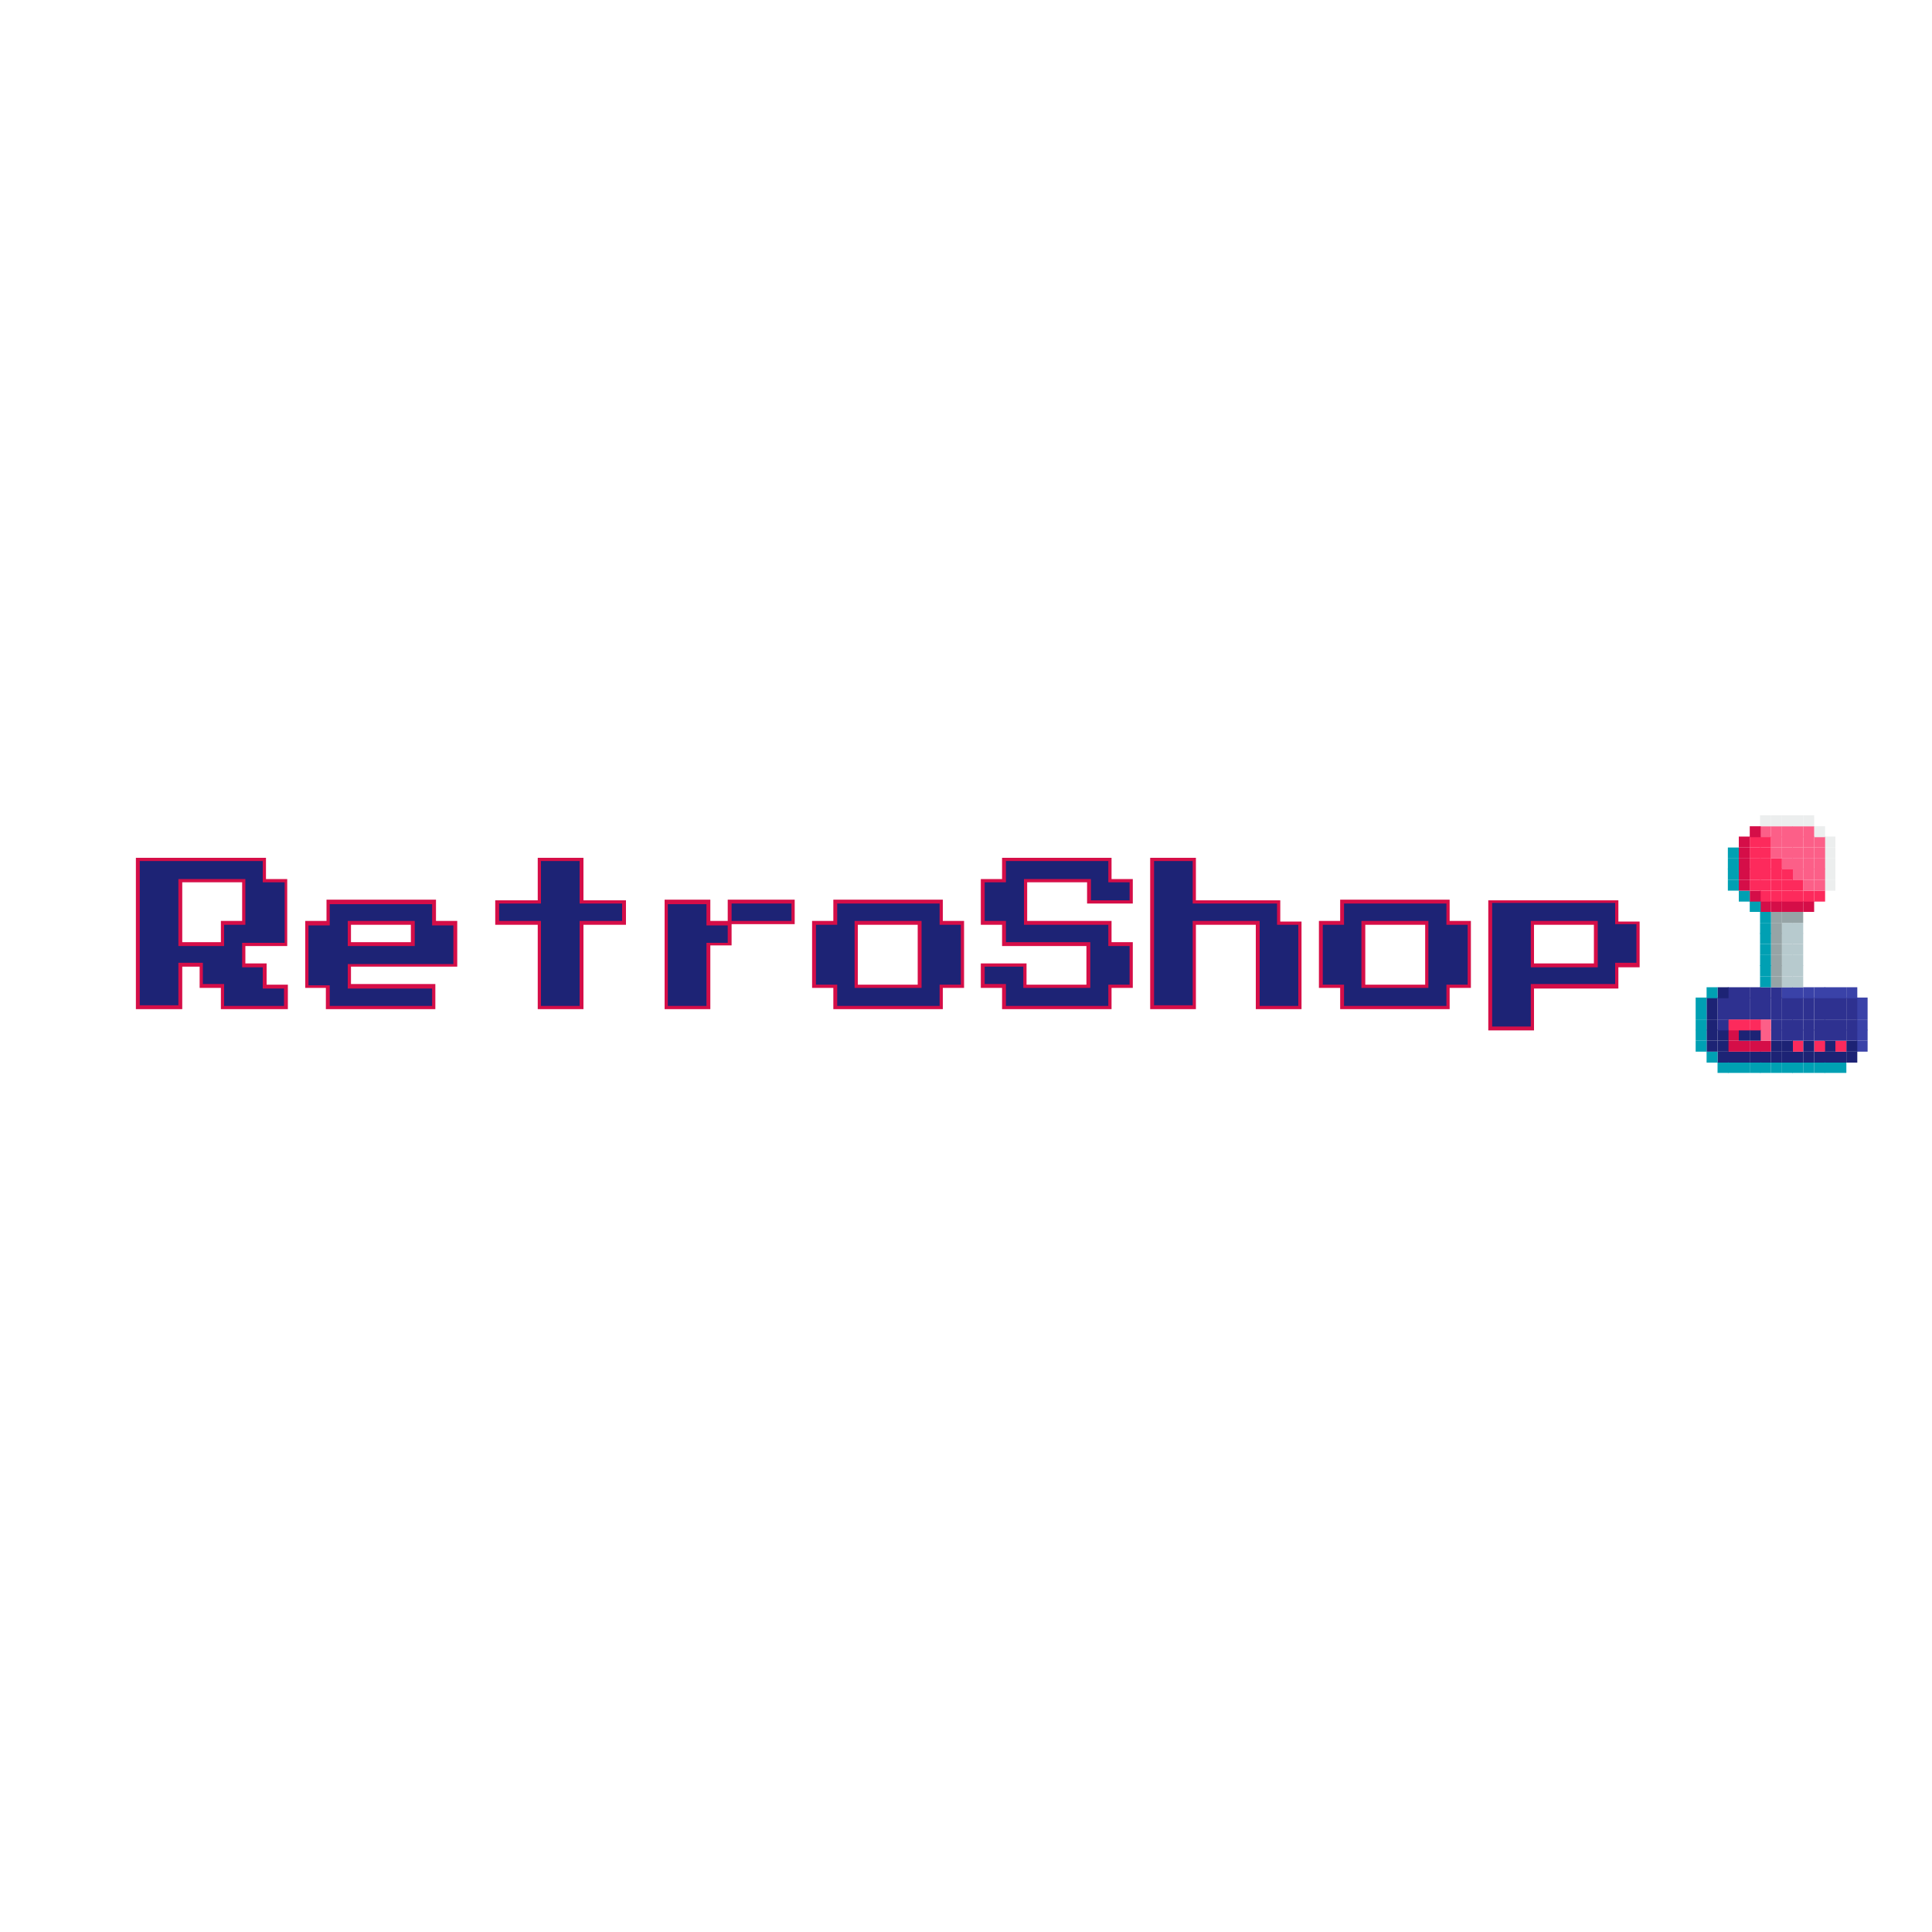
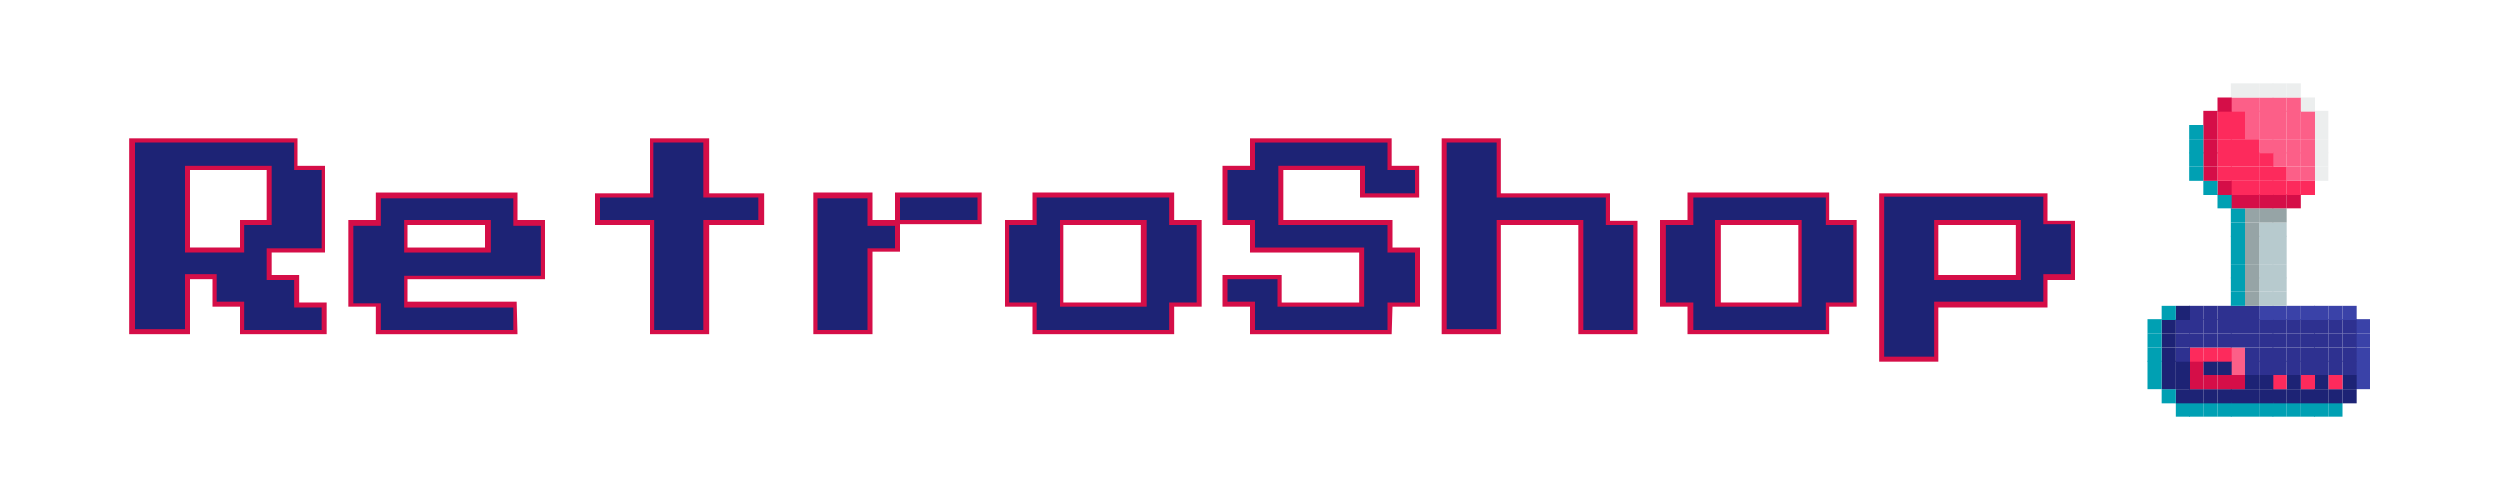
- <svg xmlns="http://www.w3.org/2000/svg" version="1.1" id="Capa_1" x="0px" y="0px" viewBox="0 0 30 30" style="enable-background:new 0 0 30 30;" xml:space="preserve">
+ <svg xmlns="http://www.w3.org/2000/svg" version="1.1" id="Capa_1" x="0px" y="0px" viewBox="0 0 30 6" style="enable-background:new 0 0 30 6;" xml:space="preserve">
  <style type="text/css">
	.st0{fill:#1D2375;}
	.st1{fill:#D50E48;}
	.st2{fill:#3A42A8;}
	.st3{fill:#2E3190;}
	.st4{fill:#00A0B3;}
	.st5{fill:#FD2A5C;}
	.st6{fill:#ECEEEE;}
	.st7{fill:#FC5F88;}
	.st8{fill:#B7CACE;}
	.st9{fill:#96A4A6;}
</style>
  <g>
    <g>
-       <path class="st0" d="M2.14,15.64v-2.3h1.97v0.33h0.33v0.98H3.78v0.33h0.33v0.33h0.33v0.33H3.45v-0.33H3.13v-0.33H2.8v0.66H2.14z     M2.8,14.66h0.66v-0.33h0.33v-0.66H2.8V14.66z" />
-       <path class="st1" d="M4.47,15.67H3.43v-0.33H3.1v-0.33H2.83v0.66H2.11v-2.35h2.02v0.33h0.33v1.04H3.81v0.27h0.33v0.33h0.33V15.67z     M3.48,15.62h0.93v-0.27H4.08v-0.33H3.76v-0.38h0.66V13.7H4.08v-0.33H2.17v2.24h0.6v-0.66h0.38v0.33h0.33V15.62z M3.48,14.69H2.77    v-1.04h1.04v0.71H3.48V14.69z M2.83,14.63h0.6V14.3h0.33v-0.6H2.83V14.63z" />
+       <g>
+         <path class="st0" d="M1.59,3.98v-2.3h1.97v0.33h0.33v0.98H3.22v0.33h0.33v0.33h0.33v0.33H2.89V3.65H2.58V3.32H2.24v0.66     L1.59,3.98z M2.24,3h0.66V2.67h0.33V2.01H2.24V3z" />
+         <path class="st1" d="M3.91,4.01H2.88V3.68H2.55V3.35H2.28v0.66H1.55V1.66h2.02v0.33h0.33v1.04H3.26V3.3h0.33v0.33h0.33V4.01z      M2.93,3.96h0.93V3.69H3.53V3.36H3.2V2.98h0.66V2.04H3.53V1.71H1.62v2.24h0.6V3.29H2.6v0.33h0.33V3.96z M2.93,3.03H2.22V1.99     h1.04V2.7H2.93V3.03z M2.28,2.97h0.6V2.64H3.2v-0.6H2.28V2.97z" />
+       </g>
+       <g>
+         <path class="st0" d="M4.55,3.98V3.65H4.22V2.67h0.33V2.34h1.64v0.33h0.33v0.66H4.87v0.33h1.31v0.33L4.55,3.98L4.55,3.98z M4.87,3     h0.98V2.67H4.87V3z" />
+         <path class="st1" d="M6.21,4.01h-1.7V3.68H4.18V2.64h0.33V2.31h1.7v0.33h0.33v0.71H4.89v0.27H6.2L6.21,4.01z M4.57,3.96h1.59     V3.69H4.85V3.31h1.64v-0.6H6.16V2.38H4.57v0.33H4.24v0.93h0.33V3.96z M5.88,3.03H4.85V2.64h1.04v0.39H5.88z M4.89,2.97h0.93V2.7     H4.89V2.97z" />
+       </g>
+       <g>
+         <path class="st0" d="M7.83,3.98V2.67H7.16V2.34h0.66V1.68h0.66v0.66h0.66v0.33H8.47v1.31L7.83,3.98z" />
+         <path class="st1" d="M8.51,4.01H7.8V2.7H7.14V2.32H7.8V1.66h0.71v0.66h0.66V2.7H8.51V4.01z M7.84,3.96h0.6V2.64H9.1V2.37H8.44     V1.71h-0.6v0.66H7.2v0.27h0.65V3.96z" />
+       </g>
+       <g>
+         <path class="st0" d="M10.44,2.67h0.33V3h-0.33v0.98H9.78V2.34h0.66V2.67z M11.76,2.34v0.33h-0.98V2.34H11.76z" />
+         <path class="st1" d="M10.47,4.01H9.76v-1.7h0.71v0.33h0.27V2.31h1.04v0.38h-0.98v0.33h-0.33L10.47,4.01z M9.81,3.96h0.6V2.98     h0.33V2.71h-0.33V2.38h-0.6V3.96z M10.8,2.64h0.93V2.37H10.8V2.64z" />
+       </g>
+       <g>
+         <path class="st0" d="M12.41,3.98V3.65h-0.33V2.67h0.33V2.34h1.64v0.33h0.33v0.98h-0.33v0.33L12.41,3.98z M12.74,3.66h0.98V2.68     h-0.98V3.66z" />
+         <path class="st1" d="M14.09,4.01h-1.7V3.68h-0.33V2.64h0.33V2.31h1.7v0.33h0.33v1.04h-0.33V4.01z M12.44,3.96h1.59V3.63h0.33V2.7     h-0.33V2.37h-1.59V2.7h-0.33v0.93h0.33V3.96z M13.76,3.68h-1.04V2.64h1.04V3.68z M12.76,3.63h0.93V2.7h-0.93V3.63z" />
+       </g>
+       <g>
+         <path class="st0" d="M15.03,3.98V3.65H14.7V3.32h0.66v0.33h0.98V2.99h-1.31V2.66H14.7V2h0.33V1.67h1.64V2H17v0.34h-0.66V2.01     h-0.98v0.66h1.31V3H17v0.66h-0.33v0.33L15.03,3.98L15.03,3.98z" />
+         <path class="st1" d="M16.7,4.01h-1.7V3.68h-0.33V3.3h0.71v0.33h0.93v-0.6h-1.31V2.7h-0.33V1.99h0.33V1.66h1.7v0.33h0.33v0.38     h-0.71V2.04H15.4v0.6h1.31v0.33h0.33v0.71h-0.33L16.7,4.01z M15.06,3.96h1.59V3.63h0.33v-0.6h-0.33V2.7h-1.31V1.99h1.04v0.33h0.6     V2.04h-0.33V1.71h-1.59v0.33h-0.33v0.6h0.33v0.33h1.31v0.71h-1.04V3.35h-0.6v0.27h0.33L15.06,3.96z" />
+       </g>
+       <g>
+         <path class="st0" d="M17.33,3.98v-2.3h0.66v0.66h1.31v0.33h0.33v1.31h-0.66V2.67h-0.98v1.31L17.33,3.98z" />
+         <path class="st1" d="M19.65,4.01h-0.71V2.7h-0.93v1.31h-0.71V1.66h0.71v0.66h1.31v0.33h0.33V4.01z M19,3.96h0.6V2.7h-0.33V2.37     h-1.31V1.71h-0.6v2.24h0.6V2.64h1.04L19,3.96z" />
+       </g>
+       <g>
+         <path class="st0" d="M20.28,3.98V3.65h-0.33V2.67h0.33V2.34h1.64v0.33h0.33v0.98h-0.33v0.33L20.28,3.98z M20.61,3.66h0.98V2.68     h-0.98V3.66z" />
+         <path class="st1" d="M21.95,4.01h-1.7V3.68h-0.33V2.64h0.33V2.31h1.7v0.33h0.33v1.04h-0.33V4.01z M20.32,3.96h1.59V3.63h0.33V2.7     h-0.33V2.37h-1.59V2.7h-0.33v0.93h0.33V3.96z M21.62,3.68h-1.04V2.64h1.04V3.68z M20.65,3.63h0.93V2.7h-0.93V3.63z" />
+       </g>
+       <g>
+         <path class="st0" d="M22.58,4.31V2.34h1.97v0.33h0.33v0.66h-0.33v0.33h-1.31v0.66L22.58,4.31L22.58,4.31z M23.24,3.33h0.98V2.67     h-0.98V3.33z" />
+         <path class="st1" d="M23.26,4.34h-0.71V2.32h2.02v0.33h0.33v0.71h-0.33v0.33h-1.31L23.26,4.34z M22.61,4.28h0.6V3.62h1.31V3.29     h0.33v-0.6h-0.33V2.36h-1.91V4.28z M24.25,3.36h-1.04V2.64h1.04L24.25,3.36z M23.26,3.3h0.93V2.7h-0.93V3.3z" />
+       </g>
    </g>
    <g>
-       <path class="st0" d="M5.1,15.64v-0.33H4.77v-0.98H5.1V14h1.64v0.33h0.33v0.66H5.42v0.33h1.31v0.33H5.1z M5.42,14.66h0.98v-0.33    H5.42V14.66z" />
-       <path class="st1" d="M6.76,15.67h-1.7v-0.33H4.74V14.3h0.33v-0.33h1.7v0.33h0.33v0.71H5.45v0.27h1.31V15.67z M5.12,15.62h1.59    v-0.27H5.4v-0.38h1.64v-0.6H6.71v-0.33H5.12v0.33H4.79v0.93h0.33V15.62z M6.43,14.69H5.4V14.3h1.04V14.69z M5.45,14.63h0.93v-0.27    H5.45V14.63z" />
-     </g>
-     <g>
-       <path class="st0" d="M8.38,15.64v-1.31H7.72V14h0.66v-0.66h0.66V14h0.66v0.33H9.03v1.31H8.38z" />
-       <path class="st1" d="M9.06,15.67H8.35v-1.31H7.69v-0.38h0.66v-0.66h0.71v0.66h0.66v0.38H9.06V15.67z M8.4,15.62H9V14.3h0.66v-0.27    H9v-0.66H8.4v0.66H7.75v0.27H8.4V15.62z" />
-     </g>
-     <g>
-       <path class="st0" d="M11,14.33h0.33v0.33H11v0.98h-0.66V14H11V14.33z M12.31,14v0.33h-0.98V14H12.31z" />
-       <path class="st1" d="M11.03,15.67h-0.71v-1.7h0.71v0.33h0.27v-0.33h1.04v0.38h-0.98v0.33h-0.33V15.67z M10.37,15.62h0.6v-0.98    h0.33v-0.27h-0.33v-0.33h-0.6V15.62z M11.36,14.3h0.93v-0.27h-0.93V14.3z" />
-     </g>
-     <g>
-       <path class="st0" d="M12.97,15.64v-0.33h-0.33v-0.98h0.33V14h1.64v0.33h0.33v0.98h-0.33v0.33H12.97z M13.3,15.32h0.98v-0.98H13.3    V15.32z" />
-       <path class="st1" d="M14.64,15.67h-1.7v-0.33h-0.33V14.3h0.33v-0.33h1.7v0.33h0.33v1.04h-0.33V15.67z M13,15.62h1.59v-0.33h0.33    v-0.93h-0.33v-0.33H13v0.33h-0.33v0.93H13V15.62z M14.31,15.34h-1.04V14.3h1.04V15.34z M13.32,15.29h0.93v-0.93h-0.93V15.29z" />
-     </g>
-     <g>
-       <path class="st0" d="M15.59,15.64v-0.33h-0.33v-0.33h0.66v0.33h0.98v-0.66h-1.31v-0.33h-0.33v-0.66h0.33v-0.33h1.64v0.33h0.33V14    h-0.66v-0.33h-0.98v0.66h1.31v0.33h0.33v0.66h-0.33v0.33H15.59z" />
-       <path class="st1" d="M17.26,15.67h-1.7v-0.33h-0.33v-0.38h0.71v0.33h0.93v-0.6h-1.31v-0.33h-0.33v-0.71h0.33v-0.33h1.7v0.33h0.33    v0.38h-0.71V13.7h-0.93v0.6h1.31v0.33h0.33v0.71h-0.33V15.67z M15.62,15.62h1.59v-0.33h0.33v-0.6h-0.33v-0.33h-1.31v-0.71h1.04    v0.33h0.6V13.7h-0.33v-0.33h-1.59v0.33h-0.33v0.6h0.33v0.33h1.31v0.71h-1.04v-0.33h-0.6v0.27h0.33V15.62z" />
-     </g>
-     <g>
-       <path class="st0" d="M17.89,15.64v-2.3h0.66V14h1.31v0.33h0.33v1.31h-0.66v-1.31h-0.98v1.31H17.89z" />
-       <path class="st1" d="M20.21,15.67H19.5v-1.31h-0.93v1.31h-0.71v-2.35h0.71v0.66h1.31v0.33h0.33V15.67z M19.56,15.62h0.6v-1.26    h-0.33v-0.33h-1.31v-0.66h-0.6v2.24h0.6V14.3h1.04V15.62z" />
-     </g>
-     <g>
-       <path class="st0" d="M20.84,15.64v-0.33h-0.33v-0.98h0.33V14h1.64v0.33h0.33v0.98h-0.33v0.33H20.84z M21.17,15.32h0.98v-0.98    h-0.98V15.32z" />
-       <path class="st1" d="M22.51,15.67h-1.7v-0.33h-0.33V14.3h0.33v-0.33h1.7v0.33h0.33v1.04h-0.33V15.67z M20.87,15.62h1.59v-0.33    h0.33v-0.93h-0.33v-0.33h-1.59v0.33h-0.33v0.93h0.33V15.62z M22.18,15.34h-1.04V14.3h1.04V15.34z M21.2,15.29h0.93v-0.93H21.2    V15.29z" />
-     </g>
-     <g>
-       <path class="st0" d="M23.14,15.97V14h1.97v0.33h0.33v0.66h-0.33v0.33H23.8v0.66H23.14z M23.8,14.99h0.98v-0.66H23.8V14.99z" />
-       <path class="st1" d="M23.82,16h-0.71v-2.02h2.02v0.33h0.33v0.71h-0.33v0.33h-1.31V16z M23.17,15.94h0.6v-0.66h1.31v-0.33h0.33    v-0.6h-0.33v-0.33h-1.91V15.94z M24.81,15.02h-1.04V14.3h1.04V15.02z M23.82,14.96h0.93v-0.6h-0.93V14.96z" />
+       <rect x="28.27" y="4.5" class="st2" width="0.17" height="0.17" />
+       <rect x="28.27" y="4.33" class="st2" width="0.17" height="0.17" />
+       <rect x="28.27" y="4.17" class="st2" width="0.17" height="0.17" />
+       <rect x="28.27" y="4" class="st2" width="0.17" height="0.17" />
+       <rect x="28.27" y="3.83" class="st2" width="0.17" height="0.17" />
+       <rect x="28.11" y="4.67" class="st0" width="0.17" height="0.17" />
+       <rect x="28.11" y="4.5" class="st0" width="0.17" height="0.17" />
+       <rect x="28.11" y="4.33" class="st3" width="0.17" height="0.17" />
+       <rect x="28.11" y="4.17" class="st3" width="0.17" height="0.17" />
+       <rect x="28.11" y="4" class="st3" width="0.17" height="0.17" />
+       <rect x="28.11" y="3.83" class="st3" width="0.17" height="0.17" />
+       <rect x="28.11" y="3.67" class="st2" width="0.17" height="0.17" />
+       <rect x="27.94" y="4.83" class="st4" width="0.17" height="0.17" />
+       <rect x="27.94" y="4.67" class="st0" width="0.17" height="0.17" />
+       <rect x="27.94" y="4.5" class="st5" width="0.17" height="0.17" />
+       <rect x="27.94" y="4.33" class="st3" width="0.17" height="0.17" />
+       <rect x="27.94" y="4.17" class="st3" width="0.17" height="0.17" />
+       <rect x="27.94" y="4" class="st3" width="0.17" height="0.17" />
+       <rect x="27.94" y="3.83" class="st3" width="0.17" height="0.17" />
+       <rect x="27.94" y="3.67" class="st2" width="0.17" height="0.17" />
+       <rect x="27.77" y="4.83" class="st4" width="0.17" height="0.17" />
+       <rect x="27.77" y="4.67" class="st0" width="0.17" height="0.17" />
+       <rect x="27.77" y="4.5" class="st0" width="0.17" height="0.17" />
+       <rect x="27.77" y="4.33" class="st3" width="0.17" height="0.17" />
+       <rect x="27.77" y="4.17" class="st3" width="0.17" height="0.17" />
+       <rect x="27.77" y="4" class="st3" width="0.17" height="0.17" />
+       <rect x="27.77" y="3.83" class="st3" width="0.17" height="0.17" />
+       <rect x="27.77" y="3.67" class="st2" width="0.17" height="0.17" />
+       <rect x="27.77" y="2" class="st6" width="0.17" height="0.17" />
+       <rect x="27.77" y="1.83" class="st6" width="0.17" height="0.17" />
+       <rect x="27.77" y="1.67" class="st6" width="0.17" height="0.17" />
+       <rect x="27.77" y="1.5" class="st6" width="0.17" height="0.17" />
+       <rect x="27.77" y="1.33" class="st6" width="0.17" height="0.17" />
+       <rect x="27.61" y="4.83" class="st4" width="0.17" height="0.17" />
+       <rect x="27.61" y="4.67" class="st0" width="0.17" height="0.17" />
+       <rect x="27.61" y="4.5" class="st5" width="0.17" height="0.17" />
+       <rect x="27.61" y="4.33" class="st3" width="0.17" height="0.17" />
+       <rect x="27.61" y="4.17" class="st3" width="0.17" height="0.17" />
+       <rect x="27.61" y="4" class="st3" width="0.17" height="0.17" />
+       <rect x="27.61" y="3.83" class="st3" width="0.17" height="0.17" />
+       <rect x="27.61" y="3.67" class="st2" width="0.17" height="0.17" />
+       <rect x="27.61" y="2.17" class="st5" width="0.17" height="0.17" />
+       <rect x="27.61" y="2" class="st7" width="0.17" height="0.17" />
+       <rect x="27.61" y="1.83" class="st7" width="0.17" height="0.17" />
+       <rect x="27.61" y="1.67" class="st7" width="0.17" height="0.17" />
+       <rect x="27.61" y="1.5" class="st7" width="0.17" height="0.17" />
+       <rect x="27.61" y="1.33" class="st7" width="0.17" height="0.17" />
+       <rect x="27.61" y="1.17" class="st6" width="0.17" height="0.17" />
+       <rect x="27.44" y="4.83" class="st4" width="0.17" height="0.17" />
+       <rect x="27.44" y="4.67" class="st0" width="0.17" height="0.17" />
+       <rect x="27.44" y="4.5" class="st0" width="0.17" height="0.17" />
+       <rect x="27.44" y="4.33" class="st3" width="0.17" height="0.17" />
+       <rect x="27.44" y="4.17" class="st3" width="0.17" height="0.17" />
+       <rect x="27.44" y="4" class="st3" width="0.17" height="0.17" />
+       <rect x="27.44" y="3.83" class="st3" width="0.17" height="0.17" />
+       <rect x="27.44" y="3.67" class="st2" width="0.17" height="0.17" />
+       <rect x="27.44" y="2.33" class="st1" width="0.17" height="0.17" />
+       <rect x="27.44" y="2.17" class="st5" width="0.17" height="0.17" />
+       <rect x="27.44" y="2" class="st7" width="0.17" height="0.17" />
+       <rect x="27.44" y="1.83" class="st7" width="0.17" height="0.17" />
+       <rect x="27.44" y="1.67" class="st7" width="0.17" height="0.17" />
+       <rect x="27.44" y="1.5" class="st7" width="0.17" height="0.17" />
+       <rect x="27.44" y="1.33" class="st7" width="0.17" height="0.17" />
+       <rect x="27.44" y="1.17" class="st7" width="0.17" height="0.17" />
+       <rect x="27.44" y="1" class="st6" width="0.17" height="0.17" />
+       <rect x="27.27" y="4.83" class="st4" width="0.17" height="0.17" />
+       <rect x="27.27" y="4.67" class="st0" width="0.17" height="0.17" />
+       <rect x="27.27" y="4.5" class="st5" width="0.17" height="0.17" />
+       <rect x="27.27" y="4.33" class="st3" width="0.17" height="0.17" />
+       <rect x="27.27" y="4.17" class="st3" width="0.17" height="0.17" />
+       <rect x="27.27" y="4" class="st3" width="0.17" height="0.17" />
+       <rect x="27.27" y="3.83" class="st3" width="0.17" height="0.17" />
+       <rect x="27.27" y="3.67" class="st2" width="0.17" height="0.17" />
+       <rect x="27.27" y="3.5" class="st8" width="0.17" height="0.17" />
+       <rect x="27.27" y="3.33" class="st8" width="0.17" height="0.17" />
+       <rect x="27.27" y="3.17" class="st8" width="0.17" height="0.17" />
+       <rect x="27.27" y="3" class="st8" width="0.17" height="0.17" />
+       <rect x="27.27" y="2.83" class="st8" width="0.17" height="0.17" />
+       <rect x="27.27" y="2.67" class="st8" width="0.17" height="0.17" />
+       <rect x="27.27" y="2.5" class="st9" width="0.17" height="0.17" />
+       <rect x="27.27" y="2.33" class="st1" width="0.17" height="0.17" />
+       <rect x="27.27" y="2.17" class="st5" width="0.17" height="0.17" />
+       <rect x="27.27" y="2" class="st5" width="0.17" height="0.17" />
+       <rect x="27.27" y="1.83" class="st7" width="0.17" height="0.17" />
+       <rect x="27.27" y="1.67" class="st7" width="0.17" height="0.17" />
+       <rect x="27.27" y="1.5" class="st7" width="0.17" height="0.17" />
+       <rect x="27.27" y="1.33" class="st7" width="0.17" height="0.17" />
+       <rect x="27.27" y="1.17" class="st7" width="0.17" height="0.17" />
+       <rect x="27.27" y="1" class="st6" width="0.17" height="0.17" />
+       <rect x="27.11" y="4.83" class="st4" width="0.17" height="0.17" />
+       <rect x="27.11" y="4.67" class="st0" width="0.17" height="0.17" />
+       <rect x="27.11" y="4.5" class="st0" width="0.17" height="0.17" />
+       <rect x="27.11" y="4.33" class="st3" width="0.17" height="0.17" />
+       <rect x="27.11" y="4.17" class="st3" width="0.17" height="0.17" />
+       <rect x="27.11" y="4" class="st3" width="0.17" height="0.17" />
+       <rect x="27.11" y="3.83" class="st3" width="0.17" height="0.17" />
+       <rect x="27.11" y="3.67" class="st2" width="0.17" height="0.17" />
+       <rect x="27.11" y="3.5" class="st8" width="0.17" height="0.17" />
+       <rect x="27.11" y="3.33" class="st8" width="0.17" height="0.17" />
+       <rect x="27.11" y="3.17" class="st8" width="0.17" height="0.17" />
+       <rect x="27.11" y="3" class="st8" width="0.17" height="0.17" />
+       <rect x="27.11" y="2.83" class="st8" width="0.17" height="0.17" />
+       <rect x="27.11" y="2.67" class="st8" width="0.17" height="0.17" />
+       <rect x="27.11" y="2.5" class="st9" width="0.17" height="0.17" />
+       <rect x="27.11" y="2.33" class="st1" width="0.17" height="0.17" />
+       <rect x="27.11" y="2.17" class="st5" width="0.17" height="0.17" />
+       <rect x="27.11" y="2" class="st5" width="0.17" height="0.17" />
+       <rect x="27.11" y="1.83" class="st5" width="0.17" height="0.17" />
+       <rect x="27.11" y="1.67" class="st7" width="0.17" height="0.17" />
+       <rect x="27.11" y="1.5" class="st7" width="0.17" height="0.17" />
+       <rect x="27.11" y="1.33" class="st7" width="0.17" height="0.17" />
+       <rect x="27.11" y="1.17" class="st7" width="0.17" height="0.17" />
+       <rect x="27.11" y="1" class="st6" width="0.17" height="0.17" />
+       <rect x="26.94" y="4.83" class="st4" width="0.17" height="0.17" />
+       <rect x="26.94" y="4.67" class="st0" width="0.17" height="0.17" />
+       <rect x="26.94" y="4.5" class="st0" width="0.17" height="0.17" />
+       <rect x="26.94" y="4.33" class="st3" width="0.17" height="0.17" />
+       <rect x="26.94" y="4.17" class="st3" width="0.17" height="0.17" />
+       <rect x="26.94" y="4" class="st3" width="0.17" height="0.17" />
+       <rect x="26.94" y="3.83" class="st3" width="0.17" height="0.17" />
+       <rect x="26.94" y="3.67" class="st3" width="0.17" height="0.17" />
+       <rect x="26.94" y="3.5" class="st9" width="0.17" height="0.17" />
+       <rect x="26.94" y="3.33" class="st9" width="0.17" height="0.17" />
+       <rect x="26.94" y="3.17" class="st9" width="0.17" height="0.17" />
+       <rect x="26.94" y="3" class="st9" width="0.17" height="0.17" />
+       <rect x="26.94" y="2.83" class="st9" width="0.17" height="0.17" />
+       <rect x="26.94" y="2.67" class="st9" width="0.17" height="0.17" />
+       <rect x="26.94" y="2.5" class="st9" width="0.17" height="0.17" />
+       <rect x="26.94" y="2.33" class="st1" width="0.17" height="0.17" />
+       <rect x="26.94" y="2.17" class="st5" width="0.17" height="0.17" />
+       <rect x="26.94" y="2" class="st5" width="0.17" height="0.17" />
+       <rect x="26.94" y="1.83" class="st5" width="0.17" height="0.17" />
+       <rect x="26.94" y="1.67" class="st5" width="0.17" height="0.17" />
+       <rect x="26.94" y="1.5" class="st7" width="0.17" height="0.17" />
+       <rect x="26.94" y="1.33" class="st7" width="0.17" height="0.17" />
+       <rect x="26.94" y="1.17" class="st7" width="0.17" height="0.17" />
+       <rect x="26.94" y="1" class="st6" width="0.17" height="0.17" />
+       <rect x="26.77" y="4.83" class="st4" width="0.17" height="0.17" />
+       <rect x="26.77" y="4.67" class="st0" width="0.17" height="0.17" />
+       <rect x="26.77" y="4.5" class="st1" width="0.17" height="0.17" />
+       <rect x="26.77" y="4.33" class="st7" width="0.17" height="0.17" />
+       <rect x="26.77" y="4.17" class="st7" width="0.17" height="0.17" />
+       <rect x="26.77" y="4" class="st3" width="0.17" height="0.17" />
+       <rect x="26.77" y="3.83" class="st3" width="0.17" height="0.17" />
+       <rect x="26.77" y="3.67" class="st3" width="0.17" height="0.17" />
+       <rect x="26.77" y="3.5" class="st4" width="0.17" height="0.17" />
+       <rect x="26.77" y="3.33" class="st4" width="0.17" height="0.17" />
+       <rect x="26.77" y="3.17" class="st4" width="0.17" height="0.17" />
+       <rect x="26.77" y="3" class="st4" width="0.17" height="0.17" />
+       <rect x="26.77" y="2.83" class="st4" width="0.17" height="0.17" />
+       <rect x="26.77" y="2.67" class="st4" width="0.17" height="0.17" />
+       <rect x="26.77" y="2.5" class="st4" width="0.17" height="0.17" />
+       <rect x="26.77" y="2.33" class="st1" width="0.17" height="0.17" />
+       <rect x="26.77" y="2.17" class="st5" width="0.17" height="0.17" />
+       <rect x="26.77" y="2" class="st5" width="0.17" height="0.17" />
+       <rect x="26.77" y="1.83" class="st5" width="0.17" height="0.17" />
+       <rect x="26.77" y="1.67" class="st5" width="0.17" height="0.17" />
+       <rect x="26.77" y="1.5" class="st5" width="0.17" height="0.17" />
+       <rect x="26.77" y="1.33" class="st5" width="0.17" height="0.17" />
+       <rect x="26.77" y="1.17" class="st7" width="0.17" height="0.17" />
+       <rect x="26.77" y="1" class="st6" width="0.17" height="0.17" />
+       <rect x="26.61" y="4.83" class="st4" width="0.17" height="0.17" />
+       <rect x="26.61" y="4.67" class="st0" width="0.17" height="0.17" />
+       <rect x="26.61" y="4.5" class="st1" width="0.17" height="0.17" />
+       <rect x="26.61" y="4.33" class="st0" width="0.17" height="0.17" />
+       <rect x="26.61" y="4.17" class="st5" width="0.17" height="0.17" />
+       <rect x="26.61" y="4" class="st3" width="0.17" height="0.17" />
+       <rect x="26.61" y="3.83" class="st3" width="0.17" height="0.17" />
+       <rect x="26.61" y="3.67" class="st3" width="0.17" height="0.17" />
+       <rect x="26.61" y="2.33" class="st4" width="0.17" height="0.17" />
+       <rect x="26.61" y="2.17" class="st1" width="0.17" height="0.17" />
+       <rect x="26.61" y="2" class="st5" width="0.17" height="0.17" />
+       <rect x="26.61" y="1.83" class="st5" width="0.17" height="0.17" />
+       <rect x="26.61" y="1.67" class="st5" width="0.17" height="0.17" />
+       <rect x="26.61" y="1.5" class="st5" width="0.17" height="0.17" />
+       <rect x="26.61" y="1.33" class="st5" width="0.17" height="0.17" />
+       <rect x="26.61" y="1.17" class="st1" width="0.17" height="0.17" />
+       <rect x="26.44" y="4.83" class="st4" width="0.17" height="0.17" />
+       <rect x="26.44" y="4.67" class="st0" width="0.17" height="0.17" />
+       <rect x="26.44" y="4.5" class="st1" width="0.17" height="0.17" />
+       <rect x="26.44" y="4.33" class="st0" width="0.17" height="0.17" />
+       <rect x="26.44" y="4.17" class="st5" width="0.17" height="0.17" />
+       <rect x="26.44" y="4" class="st3" width="0.17" height="0.17" />
+       <rect x="26.44" y="3.83" class="st3" width="0.17" height="0.17" />
+       <rect x="26.44" y="3.67" class="st3" width="0.17" height="0.17" />
+       <rect x="26.44" y="2.17" class="st4" width="0.17" height="0.17" />
+       <rect x="26.44" y="2" class="st1" width="0.17" height="0.17" />
+       <rect x="26.44" y="1.83" class="st1" width="0.17" height="0.17" />
+       <rect x="26.44" y="1.67" class="st1" width="0.17" height="0.17" />
+       <rect x="26.44" y="1.5" class="st1" width="0.17" height="0.17" />
+       <rect x="26.44" y="1.33" class="st1" width="0.17" height="0.17" />
+       <rect x="26.27" y="4.83" class="st4" width="0.17" height="0.17" />
+       <rect x="26.27" y="4.67" class="st0" width="0.17" height="0.17" />
+       <rect x="26.27" y="4.5" class="st1" width="0.17" height="0.17" />
+       <rect x="26.27" y="4.33" class="st1" width="0.17" height="0.17" />
+       <rect x="26.27" y="4.17" class="st5" width="0.17" height="0.17" />
+       <rect x="26.27" y="4" class="st3" width="0.17" height="0.17" />
+       <rect x="26.27" y="3.83" class="st3" width="0.17" height="0.17" />
+       <rect x="26.27" y="3.67" class="st3" width="0.17" height="0.17" />
+       <rect x="26.27" y="2" class="st4" width="0.17" height="0.17" />
+       <rect x="26.27" y="1.83" class="st4" width="0.17" height="0.17" />
+       <rect x="26.27" y="1.67" class="st4" width="0.17" height="0.17" />
+       <rect x="26.27" y="1.5" class="st4" width="0.17" height="0.17" />
+       <rect x="26.11" y="4.83" class="st4" width="0.17" height="0.17" />
+       <rect x="26.11" y="4.67" class="st0" width="0.17" height="0.17" />
+       <rect x="26.11" y="4.5" class="st0" width="0.17" height="0.17" />
+       <rect x="26.11" y="4.33" class="st0" width="0.17" height="0.17" />
+       <rect x="26.11" y="4.17" class="st3" width="0.17" height="0.17" />
+       <rect x="26.11" y="4" class="st3" width="0.17" height="0.17" />
+       <rect x="26.11" y="3.83" class="st3" width="0.17" height="0.17" />
+       <rect x="26.11" y="3.67" class="st0" width="0.17" height="0.17" />
+       <rect x="25.94" y="4.67" class="st4" width="0.17" height="0.17" />
+       <rect x="25.94" y="4.5" class="st0" width="0.17" height="0.17" />
+       <rect x="25.94" y="4.33" class="st0" width="0.17" height="0.17" />
+       <rect x="25.94" y="4.17" class="st0" width="0.17" height="0.17" />
+       <rect x="25.94" y="4" class="st0" width="0.17" height="0.17" />
+       <rect x="25.94" y="3.83" class="st0" width="0.17" height="0.17" />
+       <rect x="25.94" y="3.67" class="st4" width="0.17" height="0.17" />
+       <rect x="25.77" y="4.5" class="st4" width="0.17" height="0.17" />
+       <rect x="25.77" y="4.33" class="st4" width="0.17" height="0.17" />
+       <rect x="25.77" y="4.17" class="st4" width="0.17" height="0.17" />
+       <rect x="25.77" y="4" class="st4" width="0.17" height="0.17" />
+       <rect x="25.77" y="3.83" class="st4" width="0.17" height="0.17" />
    </g>
  </g>
-   <g>
-     <rect x="28.83" y="16.16" class="st2" width="0.17" height="0.17" />
-     <rect x="28.83" y="15.99" class="st2" width="0.17" height="0.17" />
-     <rect x="28.83" y="15.83" class="st2" width="0.17" height="0.17" />
-     <rect x="28.83" y="15.66" class="st2" width="0.17" height="0.17" />
-     <rect x="28.83" y="15.49" class="st2" width="0.17" height="0.17" />
-     <rect x="28.67" y="16.33" class="st0" width="0.17" height="0.17" />
-     <rect x="28.67" y="16.16" class="st0" width="0.17" height="0.17" />
-     <rect x="28.67" y="15.99" class="st3" width="0.17" height="0.17" />
-     <rect x="28.67" y="15.83" class="st3" width="0.17" height="0.17" />
-     <rect x="28.67" y="15.66" class="st3" width="0.17" height="0.17" />
-     <rect x="28.67" y="15.49" class="st3" width="0.17" height="0.17" />
-     <rect x="28.67" y="15.33" class="st2" width="0.17" height="0.17" />
-     <rect x="28.5" y="16.49" class="st4" width="0.17" height="0.17" />
-     <rect x="28.5" y="16.33" class="st0" width="0.17" height="0.17" />
-     <rect x="28.5" y="16.16" class="st5" width="0.17" height="0.17" />
-     <rect x="28.5" y="15.99" class="st3" width="0.17" height="0.17" />
-     <rect x="28.5" y="15.83" class="st3" width="0.17" height="0.17" />
-     <rect x="28.5" y="15.66" class="st3" width="0.17" height="0.17" />
-     <rect x="28.5" y="15.49" class="st3" width="0.17" height="0.17" />
-     <rect x="28.5" y="15.33" class="st2" width="0.17" height="0.17" />
-     <rect x="28.33" y="16.49" class="st4" width="0.17" height="0.17" />
-     <rect x="28.33" y="16.33" class="st0" width="0.17" height="0.17" />
-     <rect x="28.33" y="16.16" class="st0" width="0.17" height="0.17" />
-     <rect x="28.33" y="15.99" class="st3" width="0.17" height="0.17" />
-     <rect x="28.33" y="15.83" class="st3" width="0.17" height="0.17" />
-     <rect x="28.33" y="15.66" class="st3" width="0.17" height="0.17" />
-     <rect x="28.33" y="15.49" class="st3" width="0.17" height="0.17" />
-     <rect x="28.33" y="15.33" class="st2" width="0.17" height="0.17" />
-     <rect x="28.33" y="13.66" class="st6" width="0.17" height="0.17" />
-     <rect x="28.33" y="13.49" class="st6" width="0.17" height="0.17" />
-     <rect x="28.33" y="13.33" class="st6" width="0.17" height="0.17" />
-     <rect x="28.33" y="13.16" class="st6" width="0.17" height="0.17" />
-     <rect x="28.33" y="12.99" class="st6" width="0.17" height="0.17" />
-     <rect x="28.17" y="16.49" class="st4" width="0.17" height="0.17" />
-     <rect x="28.17" y="16.33" class="st0" width="0.17" height="0.17" />
-     <rect x="28.17" y="16.16" class="st5" width="0.17" height="0.17" />
-     <rect x="28.17" y="15.99" class="st3" width="0.17" height="0.17" />
-     <rect x="28.17" y="15.83" class="st3" width="0.17" height="0.17" />
-     <rect x="28.17" y="15.66" class="st3" width="0.17" height="0.17" />
-     <rect x="28.17" y="15.49" class="st3" width="0.17" height="0.17" />
-     <rect x="28.17" y="15.33" class="st2" width="0.17" height="0.17" />
-     <rect x="28.17" y="13.83" class="st5" width="0.17" height="0.17" />
-     <rect x="28.17" y="13.66" class="st7" width="0.17" height="0.17" />
-     <rect x="28.17" y="13.49" class="st7" width="0.17" height="0.17" />
-     <rect x="28.17" y="13.33" class="st7" width="0.17" height="0.17" />
-     <rect x="28.17" y="13.16" class="st7" width="0.17" height="0.17" />
-     <rect x="28.17" y="12.99" class="st7" width="0.17" height="0.17" />
-     <rect x="28.17" y="12.83" class="st6" width="0.17" height="0.17" />
-     <rect x="28" y="16.49" class="st4" width="0.17" height="0.17" />
-     <rect x="28" y="16.33" class="st0" width="0.17" height="0.17" />
-     <rect x="28" y="16.16" class="st0" width="0.17" height="0.17" />
-     <rect x="28" y="15.99" class="st3" width="0.17" height="0.17" />
-     <rect x="28" y="15.83" class="st3" width="0.17" height="0.17" />
-     <rect x="28" y="15.66" class="st3" width="0.17" height="0.17" />
-     <rect x="28" y="15.49" class="st3" width="0.17" height="0.17" />
-     <rect x="28" y="15.33" class="st2" width="0.17" height="0.17" />
-     <rect x="28" y="13.99" class="st1" width="0.17" height="0.17" />
-     <rect x="28" y="13.83" class="st5" width="0.17" height="0.17" />
-     <rect x="28" y="13.66" class="st7" width="0.17" height="0.17" />
-     <rect x="28" y="13.49" class="st7" width="0.17" height="0.17" />
-     <rect x="28" y="13.33" class="st7" width="0.17" height="0.17" />
-     <rect x="28" y="13.16" class="st7" width="0.17" height="0.17" />
-     <rect x="28" y="12.99" class="st7" width="0.17" height="0.17" />
-     <rect x="28" y="12.83" class="st7" width="0.17" height="0.17" />
-     <rect x="28" y="12.66" class="st6" width="0.17" height="0.17" />
-     <rect x="27.83" y="16.49" class="st4" width="0.17" height="0.17" />
-     <rect x="27.83" y="16.33" class="st0" width="0.17" height="0.17" />
-     <rect x="27.83" y="16.16" class="st5" width="0.17" height="0.17" />
-     <rect x="27.83" y="15.99" class="st3" width="0.17" height="0.17" />
-     <rect x="27.83" y="15.83" class="st3" width="0.17" height="0.17" />
-     <rect x="27.83" y="15.66" class="st3" width="0.17" height="0.17" />
-     <rect x="27.83" y="15.49" class="st3" width="0.17" height="0.17" />
-     <rect x="27.83" y="15.33" class="st2" width="0.17" height="0.17" />
-     <rect x="27.83" y="15.16" class="st8" width="0.17" height="0.17" />
-     <rect x="27.83" y="14.99" class="st8" width="0.17" height="0.17" />
-     <rect x="27.83" y="14.83" class="st8" width="0.17" height="0.17" />
-     <rect x="27.83" y="14.66" class="st8" width="0.17" height="0.17" />
-     <rect x="27.83" y="14.49" class="st8" width="0.17" height="0.17" />
-     <rect x="27.83" y="14.33" class="st8" width="0.17" height="0.17" />
-     <rect x="27.83" y="14.16" class="st9" width="0.17" height="0.17" />
-     <rect x="27.83" y="13.99" class="st1" width="0.17" height="0.17" />
-     <rect x="27.83" y="13.83" class="st5" width="0.17" height="0.17" />
-     <rect x="27.83" y="13.66" class="st5" width="0.17" height="0.17" />
-     <rect x="27.83" y="13.49" class="st7" width="0.17" height="0.17" />
-     <rect x="27.83" y="13.33" class="st7" width="0.17" height="0.17" />
-     <rect x="27.83" y="13.16" class="st7" width="0.17" height="0.17" />
-     <rect x="27.83" y="12.99" class="st7" width="0.17" height="0.17" />
-     <rect x="27.83" y="12.83" class="st7" width="0.17" height="0.17" />
-     <rect x="27.83" y="12.66" class="st6" width="0.17" height="0.17" />
-     <rect x="27.67" y="16.49" class="st4" width="0.17" height="0.17" />
-     <rect x="27.67" y="16.33" class="st0" width="0.17" height="0.17" />
-     <rect x="27.67" y="16.16" class="st0" width="0.17" height="0.17" />
-     <rect x="27.67" y="15.99" class="st3" width="0.17" height="0.17" />
-     <rect x="27.67" y="15.83" class="st3" width="0.17" height="0.17" />
-     <rect x="27.67" y="15.66" class="st3" width="0.17" height="0.17" />
-     <rect x="27.67" y="15.49" class="st3" width="0.17" height="0.17" />
-     <rect x="27.67" y="15.33" class="st2" width="0.17" height="0.17" />
-     <rect x="27.67" y="15.16" class="st8" width="0.17" height="0.17" />
-     <rect x="27.67" y="14.99" class="st8" width="0.17" height="0.17" />
-     <rect x="27.67" y="14.83" class="st8" width="0.17" height="0.17" />
-     <rect x="27.67" y="14.66" class="st8" width="0.17" height="0.17" />
-     <rect x="27.67" y="14.49" class="st8" width="0.17" height="0.17" />
-     <rect x="27.67" y="14.33" class="st8" width="0.17" height="0.17" />
-     <rect x="27.67" y="14.16" class="st9" width="0.17" height="0.17" />
-     <rect x="27.67" y="13.99" class="st1" width="0.17" height="0.17" />
-     <rect x="27.67" y="13.83" class="st5" width="0.17" height="0.17" />
-     <rect x="27.67" y="13.66" class="st5" width="0.17" height="0.17" />
-     <rect x="27.67" y="13.49" class="st5" width="0.17" height="0.17" />
-     <rect x="27.67" y="13.33" class="st7" width="0.17" height="0.17" />
-     <rect x="27.67" y="13.16" class="st7" width="0.17" height="0.17" />
-     <rect x="27.67" y="12.99" class="st7" width="0.17" height="0.17" />
-     <rect x="27.67" y="12.83" class="st7" width="0.17" height="0.17" />
-     <rect x="27.67" y="12.66" class="st6" width="0.17" height="0.17" />
-     <rect x="27.5" y="16.49" class="st4" width="0.17" height="0.17" />
-     <rect x="27.5" y="16.33" class="st0" width="0.17" height="0.17" />
-     <rect x="27.5" y="16.16" class="st0" width="0.17" height="0.17" />
-     <rect x="27.5" y="15.99" class="st3" width="0.17" height="0.17" />
-     <rect x="27.5" y="15.83" class="st3" width="0.17" height="0.17" />
-     <rect x="27.5" y="15.66" class="st3" width="0.17" height="0.17" />
-     <rect x="27.5" y="15.49" class="st3" width="0.17" height="0.17" />
-     <rect x="27.5" y="15.33" class="st3" width="0.17" height="0.17" />
-     <rect x="27.5" y="15.16" class="st9" width="0.17" height="0.17" />
-     <rect x="27.5" y="14.99" class="st9" width="0.17" height="0.17" />
-     <rect x="27.5" y="14.83" class="st9" width="0.17" height="0.17" />
-     <rect x="27.5" y="14.66" class="st9" width="0.17" height="0.17" />
-     <rect x="27.5" y="14.49" class="st9" width="0.17" height="0.17" />
-     <rect x="27.5" y="14.33" class="st9" width="0.17" height="0.17" />
-     <rect x="27.5" y="14.16" class="st9" width="0.17" height="0.17" />
-     <rect x="27.5" y="13.99" class="st1" width="0.17" height="0.17" />
-     <rect x="27.5" y="13.83" class="st5" width="0.17" height="0.17" />
-     <rect x="27.5" y="13.66" class="st5" width="0.17" height="0.17" />
-     <rect x="27.5" y="13.49" class="st5" width="0.17" height="0.17" />
-     <rect x="27.5" y="13.33" class="st5" width="0.17" height="0.17" />
-     <rect x="27.5" y="13.16" class="st7" width="0.17" height="0.17" />
-     <rect x="27.5" y="12.99" class="st7" width="0.17" height="0.17" />
-     <rect x="27.5" y="12.83" class="st7" width="0.17" height="0.17" />
-     <rect x="27.5" y="12.66" class="st6" width="0.17" height="0.17" />
-     <rect x="27.33" y="16.49" class="st4" width="0.17" height="0.17" />
-     <rect x="27.33" y="16.33" class="st0" width="0.17" height="0.17" />
-     <rect x="27.33" y="16.16" class="st1" width="0.17" height="0.17" />
-     <rect x="27.33" y="15.99" class="st7" width="0.17" height="0.17" />
-     <rect x="27.33" y="15.83" class="st7" width="0.17" height="0.17" />
-     <rect x="27.33" y="15.66" class="st3" width="0.17" height="0.17" />
-     <rect x="27.33" y="15.49" class="st3" width="0.17" height="0.17" />
-     <rect x="27.33" y="15.33" class="st3" width="0.17" height="0.17" />
-     <rect x="27.33" y="15.16" class="st4" width="0.17" height="0.17" />
-     <rect x="27.33" y="14.99" class="st4" width="0.17" height="0.17" />
-     <rect x="27.33" y="14.83" class="st4" width="0.17" height="0.17" />
-     <rect x="27.33" y="14.66" class="st4" width="0.17" height="0.17" />
-     <rect x="27.33" y="14.49" class="st4" width="0.17" height="0.17" />
-     <rect x="27.33" y="14.33" class="st4" width="0.17" height="0.17" />
-     <rect x="27.33" y="14.16" class="st4" width="0.17" height="0.17" />
-     <rect x="27.33" y="13.99" class="st1" width="0.17" height="0.17" />
-     <rect x="27.33" y="13.83" class="st5" width="0.17" height="0.17" />
-     <rect x="27.33" y="13.66" class="st5" width="0.17" height="0.17" />
-     <rect x="27.33" y="13.49" class="st5" width="0.17" height="0.17" />
-     <rect x="27.33" y="13.33" class="st5" width="0.17" height="0.17" />
-     <rect x="27.33" y="13.16" class="st5" width="0.17" height="0.17" />
-     <rect x="27.33" y="12.99" class="st5" width="0.17" height="0.17" />
-     <rect x="27.33" y="12.83" class="st7" width="0.17" height="0.17" />
-     <rect x="27.33" y="12.66" class="st6" width="0.17" height="0.17" />
-     <rect x="27.17" y="16.49" class="st4" width="0.17" height="0.17" />
-     <rect x="27.17" y="16.33" class="st0" width="0.17" height="0.17" />
-     <rect x="27.17" y="16.16" class="st1" width="0.17" height="0.17" />
-     <rect x="27.17" y="15.99" class="st0" width="0.17" height="0.17" />
-     <rect x="27.17" y="15.83" class="st5" width="0.17" height="0.17" />
-     <rect x="27.17" y="15.66" class="st3" width="0.17" height="0.17" />
-     <rect x="27.17" y="15.49" class="st3" width="0.17" height="0.17" />
-     <rect x="27.17" y="15.33" class="st3" width="0.17" height="0.17" />
-     <rect x="27.17" y="13.99" class="st4" width="0.17" height="0.17" />
-     <rect x="27.17" y="13.83" class="st1" width="0.17" height="0.17" />
-     <rect x="27.17" y="13.66" class="st5" width="0.17" height="0.17" />
-     <rect x="27.17" y="13.49" class="st5" width="0.17" height="0.17" />
-     <rect x="27.17" y="13.33" class="st5" width="0.17" height="0.17" />
-     <rect x="27.17" y="13.16" class="st5" width="0.17" height="0.17" />
-     <rect x="27.17" y="12.99" class="st5" width="0.17" height="0.17" />
-     <rect x="27.17" y="12.83" class="st1" width="0.17" height="0.17" />
-     <rect x="27" y="16.49" class="st4" width="0.17" height="0.17" />
-     <rect x="27" y="16.33" class="st0" width="0.17" height="0.17" />
-     <rect x="27" y="16.16" class="st1" width="0.17" height="0.17" />
-     <rect x="27" y="15.99" class="st0" width="0.17" height="0.17" />
-     <rect x="27" y="15.83" class="st5" width="0.17" height="0.17" />
-     <rect x="27" y="15.66" class="st3" width="0.17" height="0.17" />
-     <rect x="27" y="15.49" class="st3" width="0.17" height="0.17" />
-     <rect x="27" y="15.33" class="st3" width="0.17" height="0.17" />
-     <rect x="27" y="13.83" class="st4" width="0.17" height="0.17" />
-     <rect x="27" y="13.66" class="st1" width="0.17" height="0.17" />
-     <rect x="27" y="13.49" class="st1" width="0.17" height="0.17" />
-     <rect x="27" y="13.33" class="st1" width="0.17" height="0.17" />
-     <rect x="27" y="13.16" class="st1" width="0.17" height="0.17" />
-     <rect x="27" y="12.99" class="st1" width="0.17" height="0.17" />
-     <rect x="26.83" y="16.49" class="st4" width="0.17" height="0.17" />
-     <rect x="26.83" y="16.33" class="st0" width="0.17" height="0.17" />
-     <rect x="26.83" y="16.16" class="st1" width="0.17" height="0.17" />
-     <rect x="26.83" y="15.99" class="st1" width="0.17" height="0.17" />
-     <rect x="26.83" y="15.83" class="st5" width="0.17" height="0.17" />
-     <rect x="26.83" y="15.66" class="st3" width="0.17" height="0.17" />
-     <rect x="26.83" y="15.49" class="st3" width="0.17" height="0.17" />
-     <rect x="26.83" y="15.33" class="st3" width="0.17" height="0.17" />
-     <rect x="26.83" y="13.66" class="st4" width="0.17" height="0.17" />
-     <rect x="26.83" y="13.49" class="st4" width="0.17" height="0.17" />
-     <rect x="26.83" y="13.33" class="st4" width="0.17" height="0.17" />
-     <rect x="26.83" y="13.16" class="st4" width="0.17" height="0.17" />
-     <rect x="26.67" y="16.49" class="st4" width="0.17" height="0.17" />
-     <rect x="26.67" y="16.33" class="st0" width="0.17" height="0.17" />
-     <rect x="26.67" y="16.16" class="st0" width="0.17" height="0.17" />
-     <rect x="26.67" y="15.99" class="st0" width="0.17" height="0.17" />
-     <rect x="26.67" y="15.83" class="st3" width="0.17" height="0.17" />
-     <rect x="26.67" y="15.66" class="st3" width="0.17" height="0.17" />
-     <rect x="26.67" y="15.49" class="st3" width="0.17" height="0.17" />
-     <rect x="26.67" y="15.33" class="st0" width="0.17" height="0.17" />
-     <rect x="26.5" y="16.33" class="st4" width="0.17" height="0.17" />
-     <rect x="26.5" y="16.16" class="st0" width="0.17" height="0.17" />
-     <rect x="26.5" y="15.99" class="st0" width="0.17" height="0.17" />
-     <rect x="26.5" y="15.83" class="st0" width="0.17" height="0.17" />
-     <rect x="26.5" y="15.66" class="st0" width="0.17" height="0.17" />
-     <rect x="26.5" y="15.49" class="st0" width="0.17" height="0.17" />
-     <rect x="26.5" y="15.33" class="st4" width="0.17" height="0.17" />
-     <rect x="26.33" y="16.16" class="st4" width="0.17" height="0.17" />
-     <rect x="26.33" y="15.99" class="st4" width="0.17" height="0.17" />
-     <rect x="26.33" y="15.83" class="st4" width="0.17" height="0.17" />
-     <rect x="26.33" y="15.66" class="st4" width="0.17" height="0.17" />
-     <rect x="26.33" y="15.49" class="st4" width="0.17" height="0.17" />
-   </g>
</svg>
